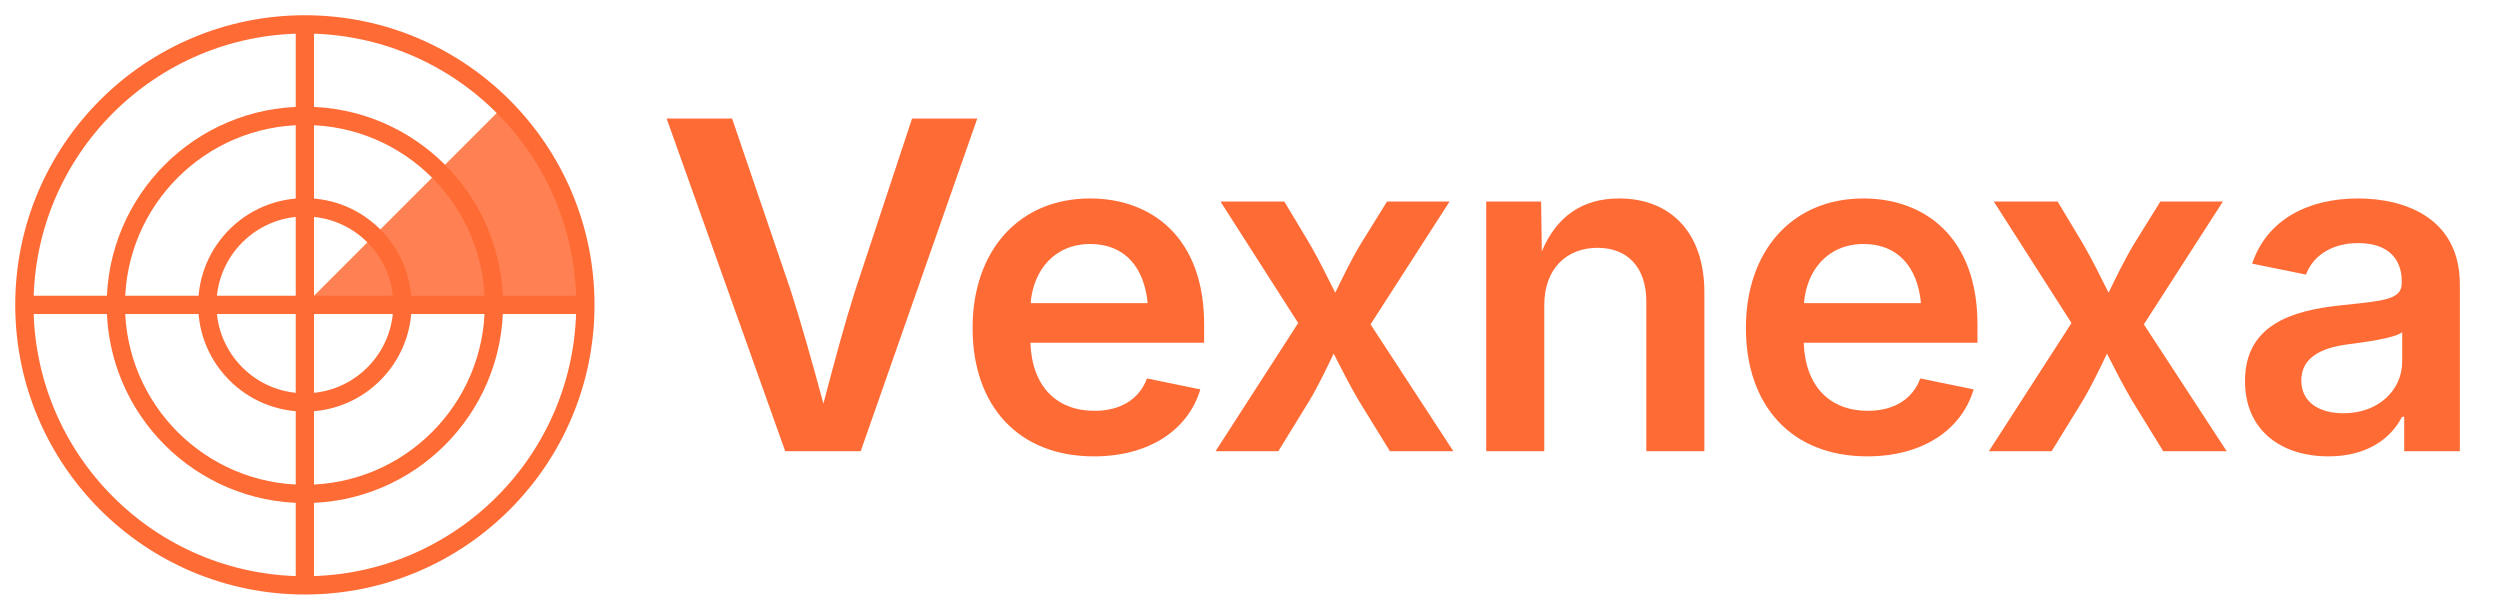
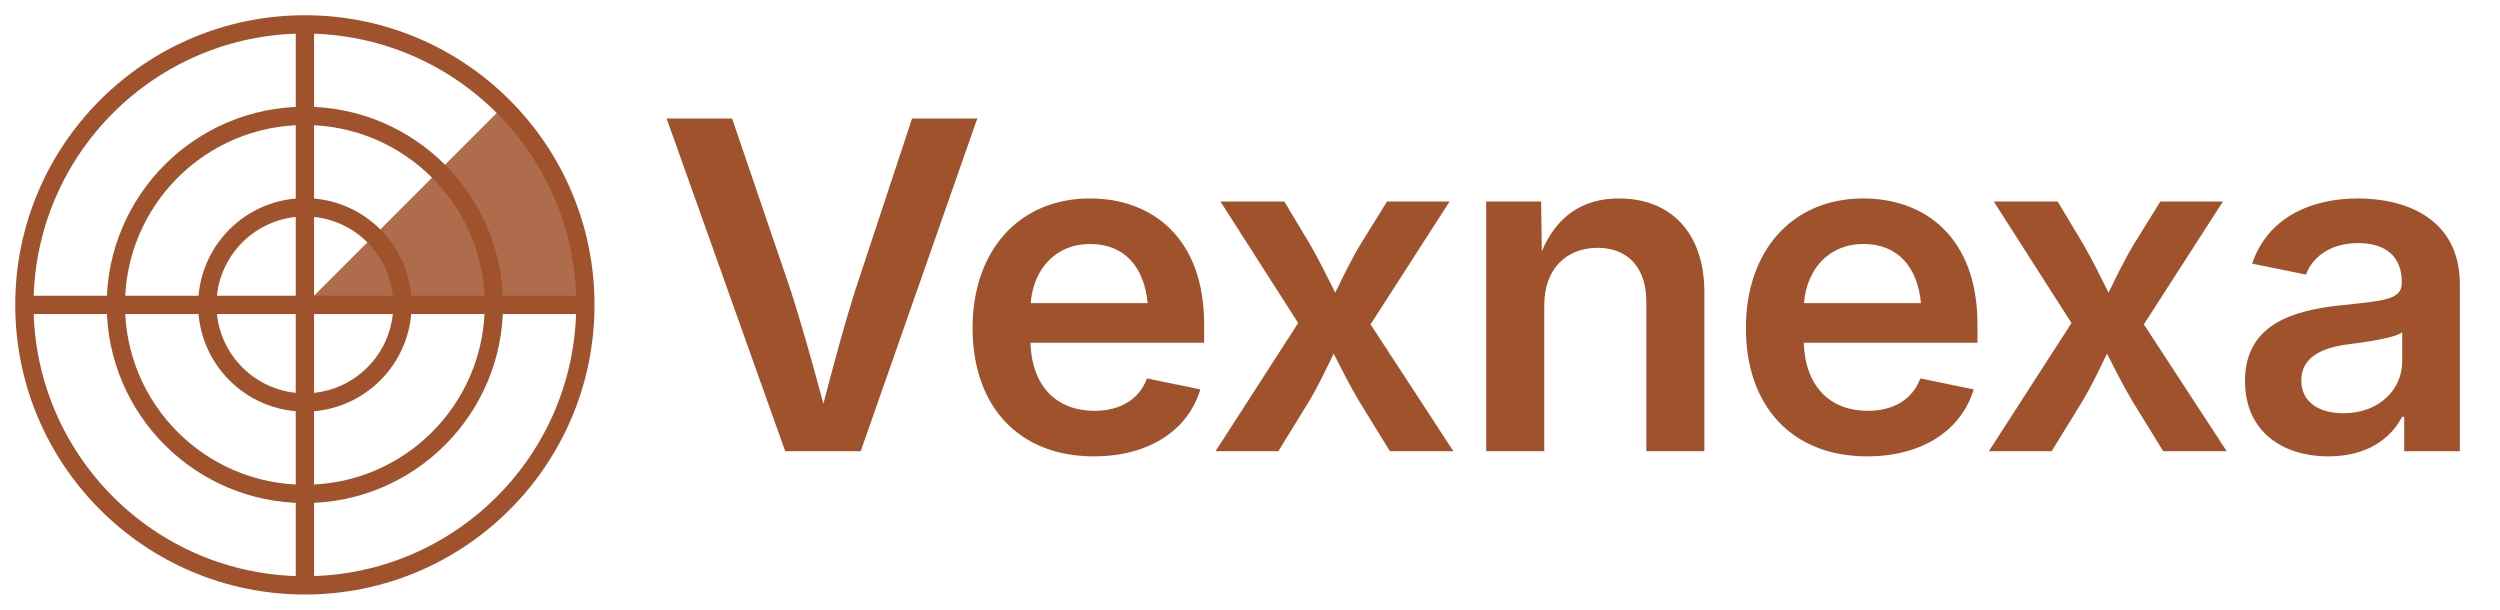
<svg xmlns="http://www.w3.org/2000/svg" viewBox="0 0 820 200" width="820" height="200">
-   <g transform="translate(100,100)" fill="none" stroke="#FF6B35" stroke-width="6">
+   <g transform="translate(100,100)" fill="none" stroke="#A0522D" stroke-width="6">
    <circle cx="0" cy="0" r="92" />
    <circle cx="0" cy="0" r="62" />
    <circle cx="0" cy="0" r="32" />
    <line x1="0" y1="-92" x2="0" y2="92" />
    <line x1="-92" y1="0" x2="92" y2="0" />
  </g>
-   <path d="M 100,100 L 165,35 A 92,92 0 0,1 192,100 Z" fill="#FF6B35" opacity="0.85" />
-   <text x="215" y="148" font-family="Inter, -apple-system, BlinkMacSystemFont, 'Segoe UI', Roboto, Helvetica, Arial, sans-serif" font-weight="600" font-size="150" fill="#FF6B35" letter-spacing="-3">Vexnexa</text>
+   <path d="M 100,100 L 165,35 A 92,92 0 0,1 192,100 Z" fill="#A0522D" opacity="0.85" />
+   <text x="215" y="148" font-family="Inter, -apple-system, BlinkMacSystemFont, 'Segoe UI', Roboto, Helvetica, Arial, sans-serif" font-weight="600" font-size="150" fill="#A0522D" letter-spacing="-3">Vexnexa</text>
</svg>
